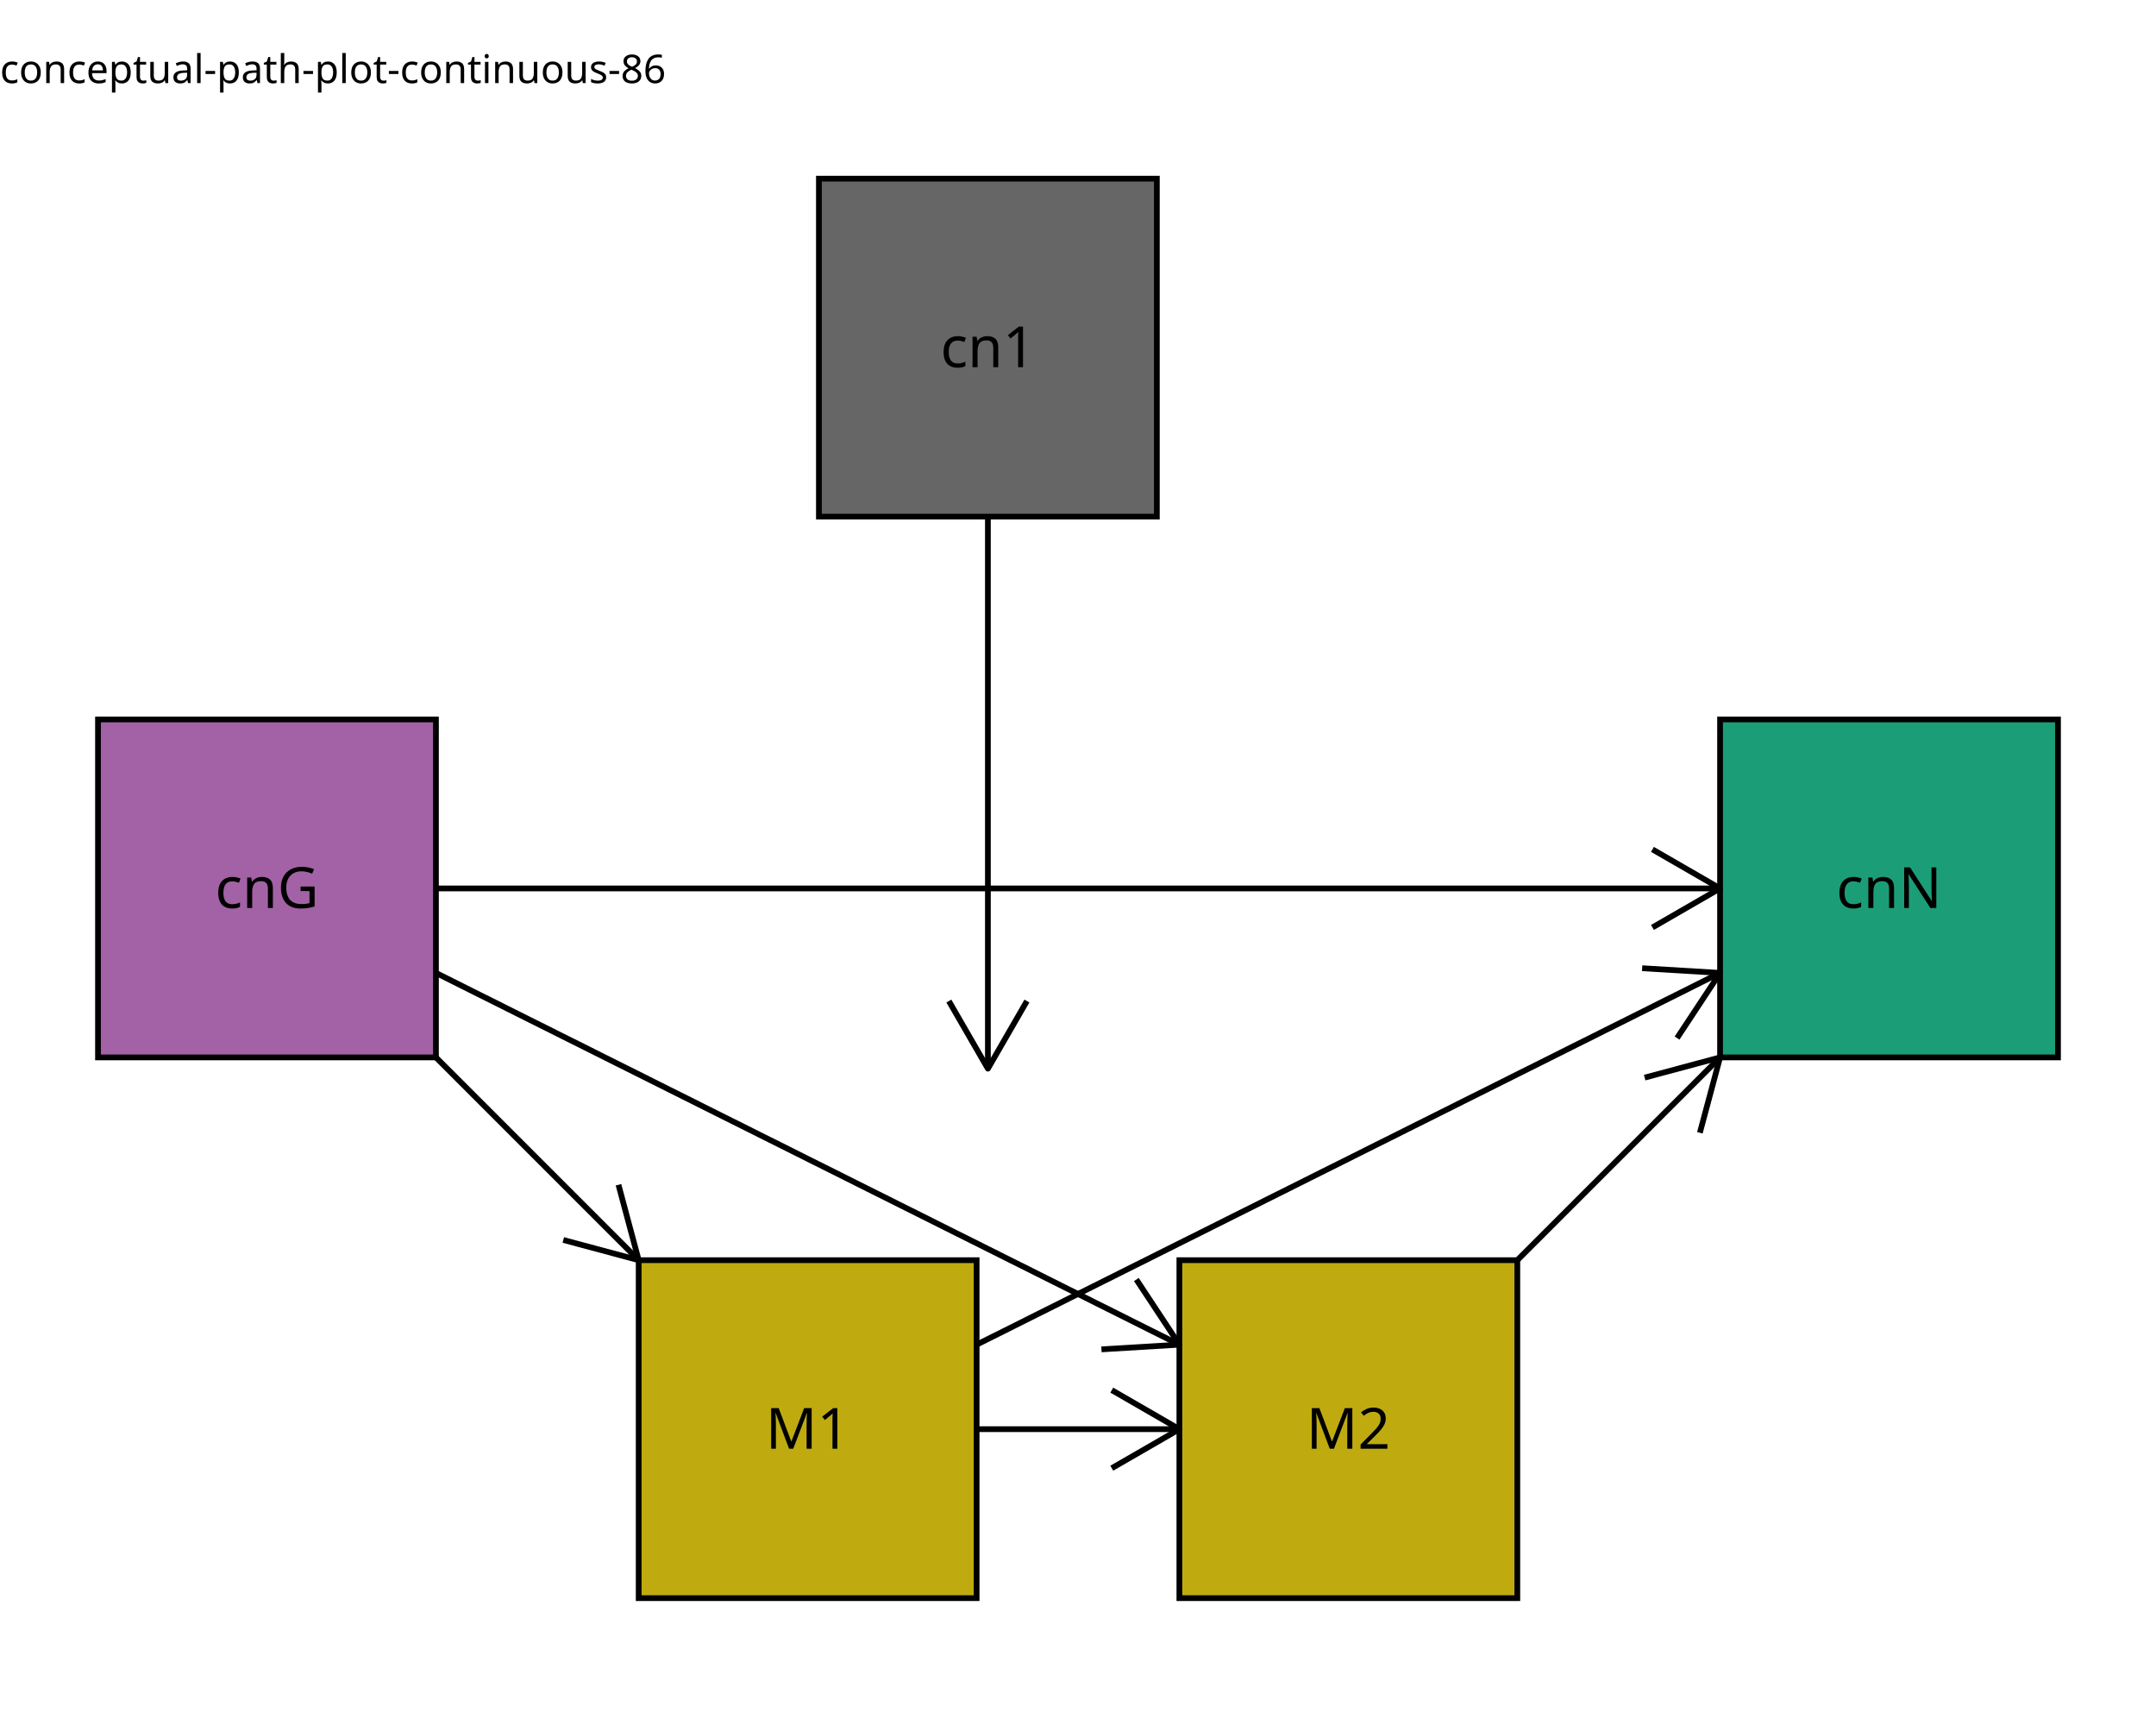
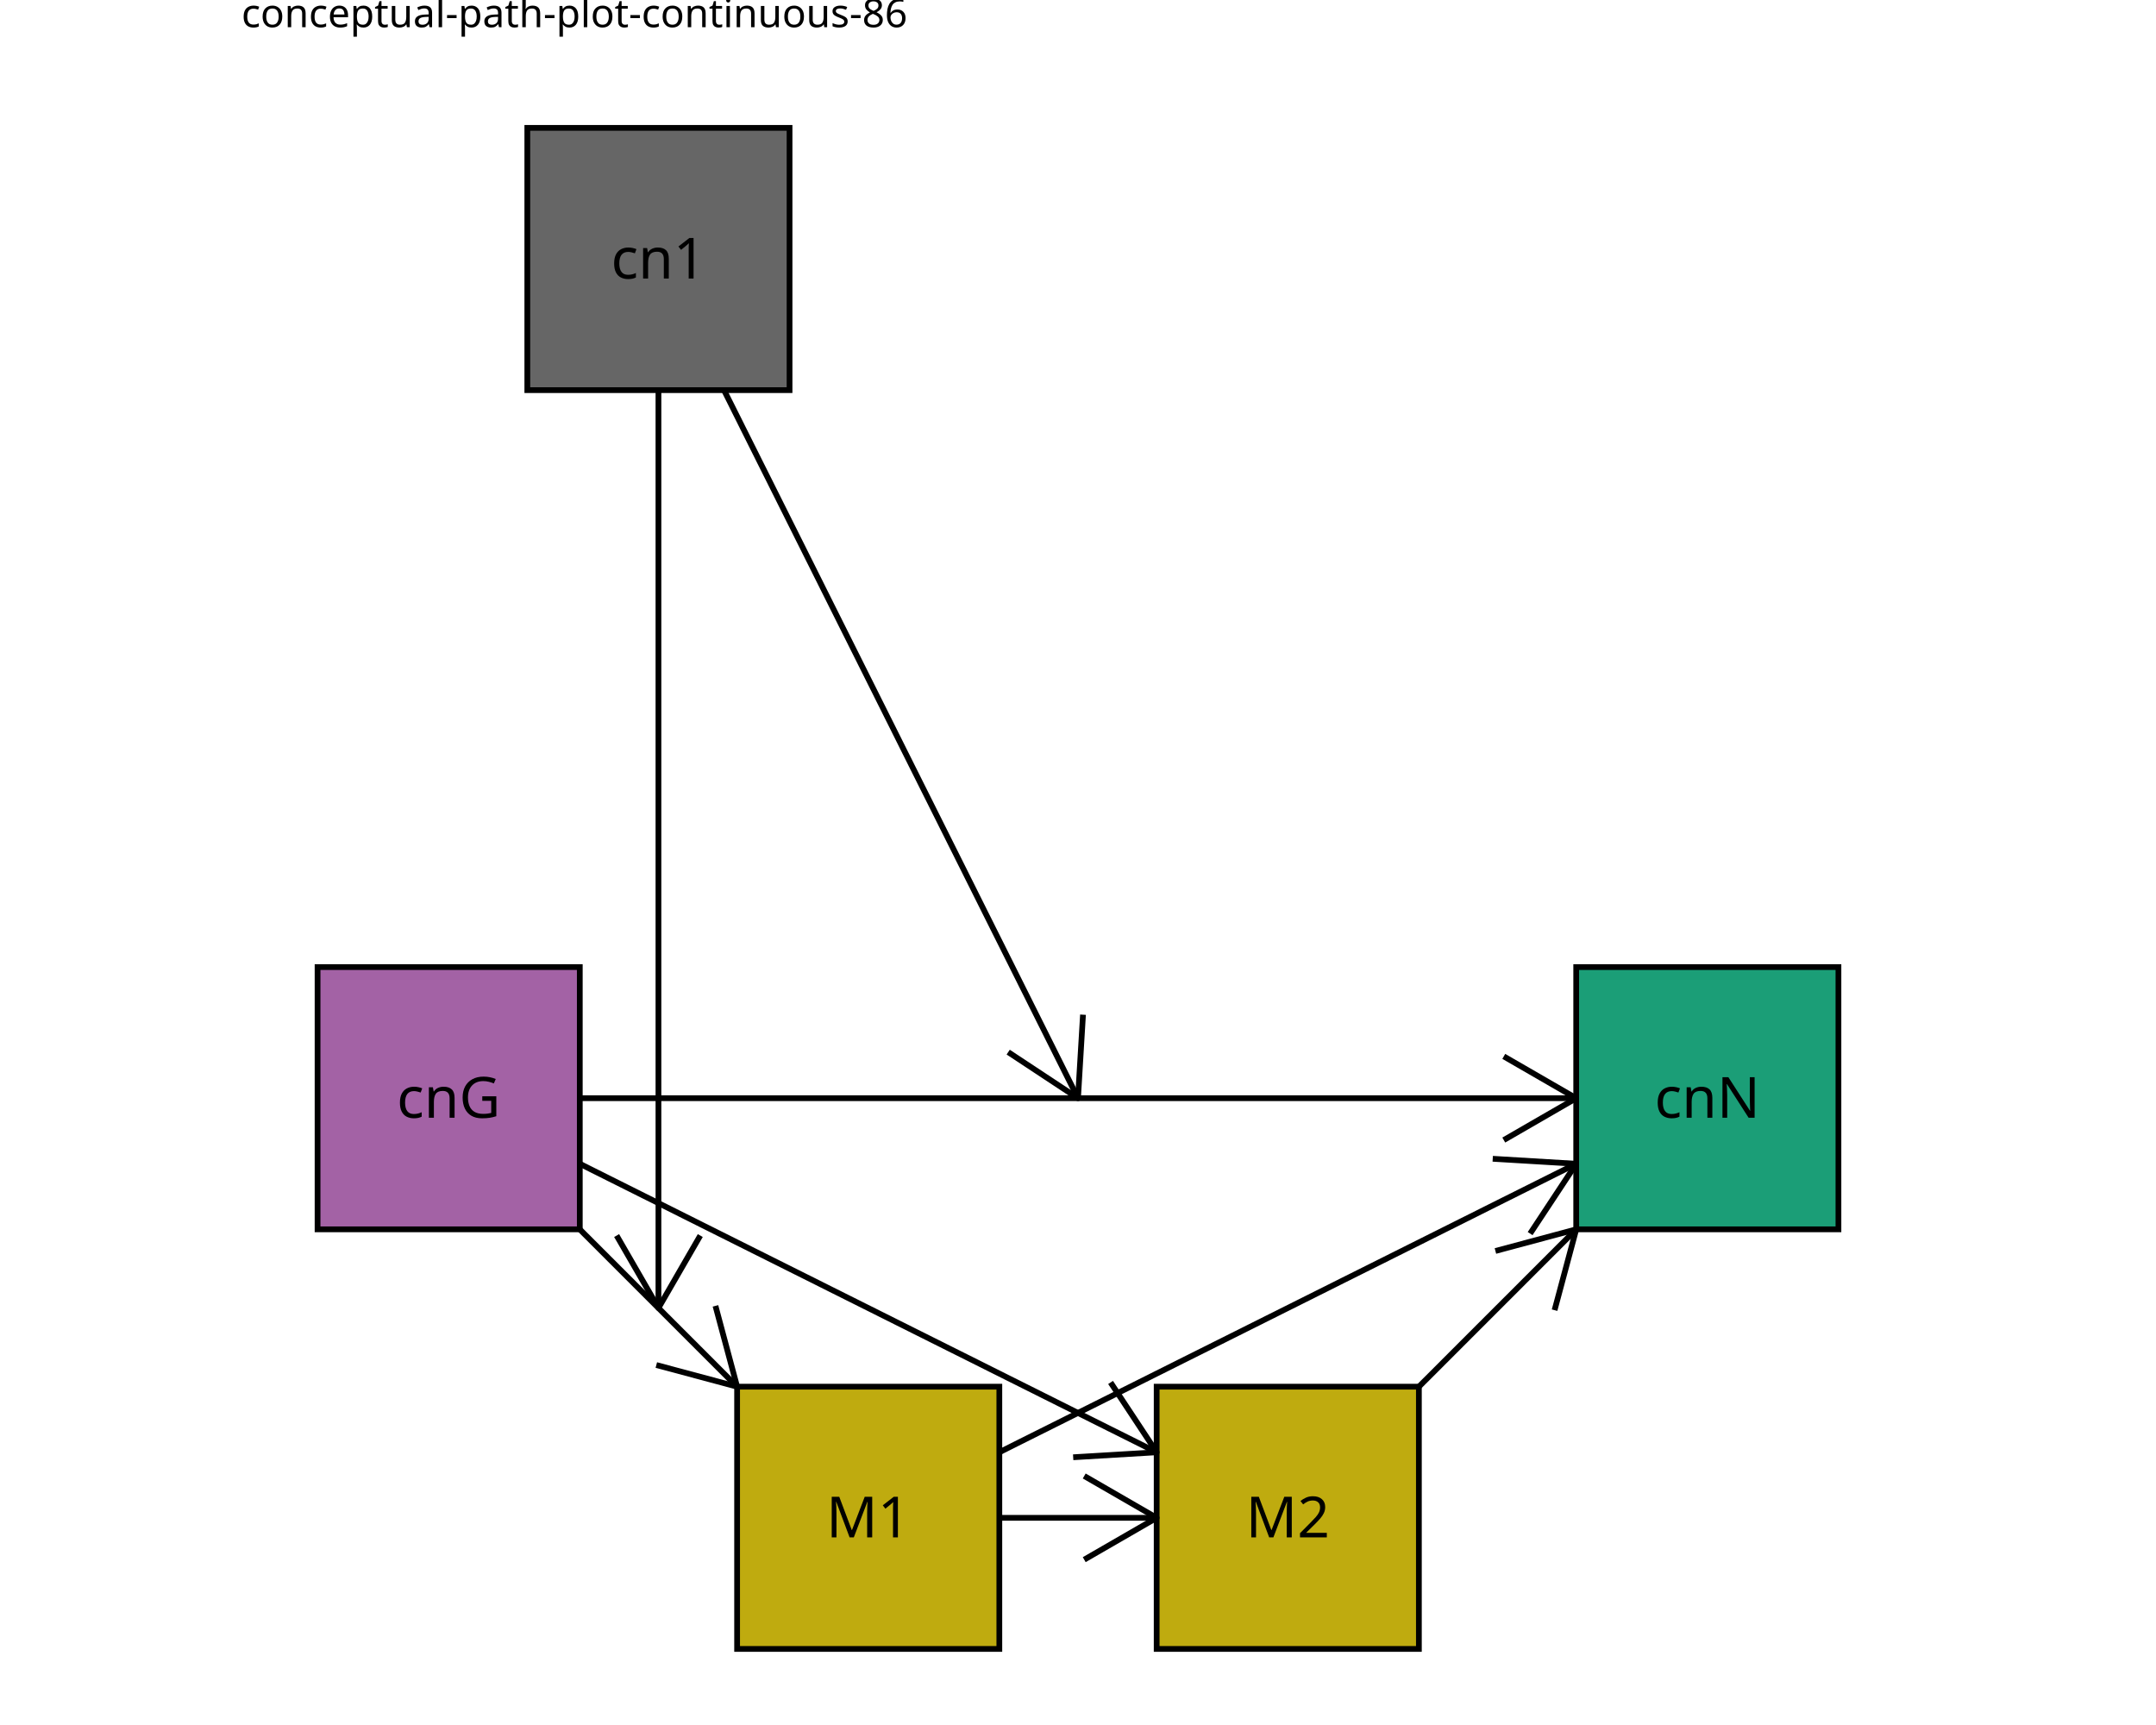
<svg xmlns="http://www.w3.org/2000/svg" class="svglite" data-engine-version="2.0" width="720.00pt" height="576.00pt" viewBox="0 0 720.00 576.00">
  <defs>
    <style type="text/css">
    .svglite line, .svglite polyline, .svglite polygon, .svglite path, .svglite rect, .svglite circle {
      fill: none;
      stroke: #000000;
      stroke-linecap: round;
      stroke-linejoin: round;
      stroke-miterlimit: 10.00;
    }
  </style>
  </defs>
  <rect width="100%" height="100%" style="stroke: none; fill: #FFFFFF;" />
  <defs>
    <clipPath id="cpMC4wMHw3MjAuMDB8MC4wMHw1NzYuMDA=">
      <rect x="0.00" y="0.00" width="720.00" height="576.00" />
    </clipPath>
  </defs>
  <g clip-path="url(#cpMC4wMHw3MjAuMDB8MC4wMHw1NzYuMDA=)">
</g>
  <defs>
-     <clipPath id="cpMC4wMHw3MjAuMDB8MTguNjZ8NTU3LjM0">
-       <rect x="0.00" y="18.66" width="720.00" height="538.68" />
+     <clipPath id="cpODAuNjV8NjM5LjM1fDAuMDB8NTc2LjAw">
+       <rect x="80.65" y="0.00" width="558.70" height="576.00" />
    </clipPath>
  </defs>
-   <g clip-path="url(#cpMC4wMHw3MjAuMDB8MTguNjZ8NTU3LjM0)">
-     <rect x="0.00" y="18.66" width="720.00" height="538.68" style="stroke-width: 10.67; stroke: none;" />
+   <g clip-path="url(#cpODAuNjV8NjM5LjM1fDAuMDB8NTc2LjAw)">
+     <rect x="80.65" y="0.00" width="558.70" height="576.00" style="stroke-width: 10.67; stroke: none;" />
  </g>
  <g clip-path="url(#cpMC4wMHw3MjAuMDB8MC4wMHw1NzYuMDA=)">
</g>
  <defs>
-     <clipPath id="cpMC4wMHw3MjAuMDB8MzUuOTZ8NTU3LjM0">
-       <rect x="0.00" y="35.96" width="720.00" height="521.38" />
+     <clipPath id="cpODAuNjV8NjM5LjM1fDE3LjMwfDU3Ni4wMA==">
+       <rect x="80.65" y="17.30" width="558.70" height="558.70" />
    </clipPath>
  </defs>
-   <g clip-path="url(#cpMC4wMHw3MjAuMDB8MzUuOTZ8NTU3LjM0)">
-     <rect x="0.00" y="35.96" width="720.00" height="521.38" style="stroke-width: 10.67; stroke: none;" />
-     <rect x="32.73" y="240.23" width="112.85" height="112.85" style="stroke-width: 1.92; stroke-linecap: butt; stroke-linejoin: miter; fill: #A362A5;" />
-     <rect x="574.42" y="240.23" width="112.85" height="112.85" style="stroke-width: 1.92; stroke-linecap: butt; stroke-linejoin: miter; fill: #1B9E77;" />
-     <rect x="213.29" y="420.79" width="112.85" height="112.85" style="stroke-width: 1.92; stroke-linecap: butt; stroke-linejoin: miter; fill: #BFAB0F;" />
-     <rect x="393.86" y="420.79" width="112.85" height="112.85" style="stroke-width: 1.92; stroke-linecap: butt; stroke-linejoin: miter; fill: #BFAB0F;" />
-     <rect x="273.48" y="59.66" width="112.85" height="112.85" style="stroke-width: 1.92; stroke-linecap: butt; stroke-linejoin: miter; fill: #666666;" />
-     <rect x="273.48" y="300.41" width="112.85" height="112.85" style="stroke-width: 1.92; stroke: none; stroke-linecap: butt; stroke-linejoin: miter;" />
-     <polyline points="145.58,296.65 149.34,296.65 154.81,296.65 160.28,296.65 165.76,296.65 171.23,296.65 176.70,296.65 182.17,296.65 187.64,296.65 193.11,296.65 198.59,296.65 204.06,296.65 209.53,296.65 215.00,296.65 220.47,296.65 225.94,296.65 231.42,296.65 236.89,296.65 242.36,296.65 247.83,296.65 253.30,296.65 258.77,296.65 264.25,296.65 269.72,296.65 275.19,296.65 280.66,296.65 286.13,296.65 291.60,296.65 297.08,296.65 302.55,296.65 308.02,296.65 313.49,296.65 318.96,296.65 324.43,296.65 329.91,296.65 335.38,296.65 340.85,296.65 346.32,296.65 351.79,296.65 357.26,296.65 362.74,296.65 368.21,296.65 373.68,296.65 379.15,296.65 384.62,296.65 390.09,296.65 395.57,296.65 401.04,296.65 406.51,296.65 411.98,296.65 417.45,296.65 422.92,296.65 428.40,296.65 433.87,296.65 439.34,296.65 444.81,296.65 450.28,296.65 455.75,296.65 461.23,296.65 466.70,296.65 472.17,296.65 477.64,296.65 483.11,296.65 488.58,296.65 494.06,296.65 499.53,296.65 505.00,296.65 510.47,296.65 515.94,296.65 521.41,296.65 526.89,296.65 532.36,296.65 537.83,296.65 543.30,296.65 548.77,296.65 554.24,296.65 559.72,296.65 565.19,296.65 570.66,296.65 574.42,296.65 " style="stroke-width: 1.92; stroke-linecap: butt;" />
-     <polyline points="551.84,309.69 574.42,296.65 551.84,283.62 " style="stroke-width: 1.92; stroke-linecap: butt;" />
-     <polyline points="145.58,353.08 145.69,353.19 147.52,355.02 149.34,356.84 151.17,358.66 152.99,360.49 154.81,362.31 156.64,364.14 158.46,365.96 160.28,367.78 162.11,369.61 163.93,371.43 165.76,373.26 167.58,375.08 169.40,376.90 171.23,378.73 173.05,380.55 174.88,382.37 176.70,384.20 178.52,386.02 180.35,387.85 182.17,389.67 184.00,391.49 185.82,393.32 187.64,395.14 189.47,396.97 191.29,398.79 193.11,400.61 194.94,402.44 196.76,404.26 198.59,406.08 200.41,407.91 202.23,409.73 204.06,411.56 205.88,413.38 207.71,415.20 209.53,417.03 211.35,418.85 213.18,420.68 213.29,420.79 " style="stroke-width: 1.92; stroke-linecap: butt;" />
-     <polyline points="188.11,414.04 213.29,420.79 206.54,395.61 " style="stroke-width: 1.92; stroke-linecap: butt;" />
-     <polyline points="145.58,324.87 147.52,325.83 151.17,327.66 154.81,329.48 158.46,331.31 162.11,333.13 165.76,334.95 169.40,336.78 173.05,338.60 176.70,340.43 180.35,342.25 184.00,344.07 187.64,345.90 191.29,347.72 194.94,349.54 198.59,351.37 202.23,353.19 205.88,355.02 209.53,356.84 213.18,358.66 216.83,360.49 220.47,362.31 224.12,364.14 227.77,365.96 231.42,367.78 235.06,369.61 238.71,371.43 242.36,373.26 246.01,375.08 249.66,376.90 253.30,378.73 256.95,380.55 260.60,382.37 264.25,384.20 267.89,386.02 271.54,387.85 275.19,389.67 278.84,391.49 282.49,393.32 286.13,395.14 289.78,396.97 293.43,398.79 297.08,400.61 300.72,402.44 304.37,404.26 308.02,406.08 311.67,407.91 315.31,409.73 318.96,411.56 322.61,413.38 326.26,415.20 329.91,417.03 333.55,418.85 337.20,420.68 340.85,422.50 344.50,424.32 348.14,426.15 351.79,427.97 355.44,429.80 359.09,431.62 362.74,433.44 366.38,435.27 370.03,437.09 373.68,438.91 377.33,440.74 380.97,442.56 384.62,444.39 388.27,446.21 391.92,448.03 393.86,449.00 " style="stroke-width: 1.92; stroke-linecap: butt;" />
-     <polyline points="367.83,450.57 393.86,449.00 379.49,427.25 " style="stroke-width: 1.92; stroke-linecap: butt;" />
-     <polyline points="326.14,449.00 328.08,448.03 331.73,446.21 335.38,444.39 339.03,442.56 342.67,440.74 346.32,438.91 349.97,437.09 353.62,435.27 357.26,433.44 360.91,431.62 364.56,429.80 368.21,427.97 371.86,426.15 375.50,424.32 379.15,422.50 382.80,420.68 386.45,418.85 390.09,417.03 393.74,415.20 397.39,413.38 401.04,411.56 404.69,409.73 408.33,407.91 411.98,406.08 415.63,404.26 419.28,402.44 422.92,400.61 426.57,398.79 430.22,396.97 433.87,395.14 437.51,393.32 441.16,391.49 444.81,389.67 448.46,387.85 452.11,386.02 455.75,384.20 459.40,382.37 463.05,380.55 466.70,378.73 470.34,376.90 473.99,375.08 477.64,373.26 481.29,371.43 484.94,369.61 488.58,367.78 492.23,365.96 495.88,364.14 499.53,362.31 503.17,360.49 506.82,358.66 510.47,356.84 514.12,355.02 517.77,353.19 521.41,351.37 525.06,349.54 528.71,347.72 532.36,345.90 536.00,344.07 539.65,342.25 543.30,340.43 546.95,338.60 550.60,336.78 554.24,334.95 557.89,333.13 561.54,331.31 565.19,329.48 568.83,327.66 572.48,325.83 574.42,324.87 " style="stroke-width: 1.92; stroke-linecap: butt;" />
-     <polyline points="560.06,346.62 574.42,324.87 548.40,323.30 " style="stroke-width: 1.92; stroke-linecap: butt;" />
-     <polyline points="326.14,477.22 326.26,477.22 328.08,477.22 329.91,477.22 331.73,477.22 333.55,477.22 335.38,477.22 337.20,477.22 339.03,477.22 340.85,477.22 342.67,477.22 344.50,477.22 346.32,477.22 348.14,477.22 349.97,477.22 351.79,477.22 353.62,477.22 355.44,477.22 357.26,477.22 359.09,477.22 360.91,477.22 362.74,477.22 364.56,477.22 366.38,477.22 368.21,477.22 370.03,477.22 371.86,477.22 373.68,477.22 375.50,477.22 377.33,477.22 379.15,477.22 380.97,477.22 382.80,477.22 384.62,477.22 386.45,477.22 388.27,477.22 390.09,477.22 391.92,477.22 393.74,477.22 393.86,477.22 " style="stroke-width: 1.92; stroke-linecap: butt;" />
-     <polyline points="371.28,490.25 393.86,477.22 371.28,464.18 " style="stroke-width: 1.92; stroke-linecap: butt;" />
-     <polyline points="506.82,420.68 508.65,418.85 510.47,417.03 512.29,415.20 514.12,413.38 515.94,411.56 517.77,409.73 519.59,407.91 521.41,406.08 523.24,404.26 525.06,402.44 526.89,400.61 528.71,398.79 530.53,396.97 532.36,395.14 534.18,393.32 536.00,391.49 537.83,389.67 539.65,387.85 541.48,386.02 543.30,384.20 545.12,382.37 546.95,380.55 548.77,378.73 550.60,376.90 552.42,375.08 554.24,373.26 556.07,371.43 557.89,369.61 559.72,367.78 561.54,365.96 563.36,364.14 565.19,362.31 567.01,360.49 568.83,358.66 570.66,356.84 572.48,355.02 574.31,353.19 574.42,353.08 " style="stroke-width: 1.92; stroke-linecap: butt;" />
-     <polyline points="567.67,378.26 574.42,353.08 549.24,359.83 " style="stroke-width: 1.92; stroke-linecap: butt;" />
-     <polyline points="329.91,172.51 329.91,174.45 329.91,176.88 329.91,179.32 329.91,181.75 329.91,184.18 329.91,186.61 329.91,189.04 329.91,191.47 329.91,193.91 329.91,196.34 329.91,198.77 329.91,201.20 329.91,203.63 329.91,206.07 329.91,208.50 329.91,210.93 329.91,213.36 329.91,215.79 329.91,218.23 329.91,220.66 329.91,223.09 329.91,225.52 329.91,227.95 329.91,230.38 329.91,232.82 329.91,235.25 329.91,237.68 329.91,240.11 329.91,242.54 329.91,244.98 329.91,247.41 329.91,249.84 329.91,252.27 329.91,254.70 329.91,257.13 329.91,259.57 329.91,262.00 329.91,264.43 329.91,266.86 329.91,269.29 329.91,271.73 329.91,274.16 329.91,276.59 329.91,279.02 329.91,281.45 329.91,283.88 329.91,286.32 329.91,288.75 329.91,291.18 329.91,293.61 329.91,296.04 329.91,298.48 329.91,300.91 329.91,303.34 329.91,305.77 329.91,308.20 329.91,310.64 329.91,313.07 329.91,315.50 329.91,317.93 329.91,320.36 329.91,322.79 329.91,325.23 329.91,327.66 329.91,330.09 329.91,332.52 329.91,334.95 329.91,337.39 329.91,339.82 329.91,342.25 329.91,344.68 329.91,347.11 329.91,349.54 329.91,351.98 329.91,354.41 329.91,356.84 " style="stroke-width: 1.92; stroke-linecap: butt;" />
-     <polyline points="316.87,334.26 329.91,356.84 342.94,334.26 " style="stroke-width: 1.92; stroke-linecap: butt;" />
-     <text x="89.15" y="303.18" text-anchor="middle" style="font-size: 18.97px; font-family: sans;" textLength="34.80px" lengthAdjust="spacingAndGlyphs">cnG</text>
-     <text x="630.85" y="303.18" text-anchor="middle" style="font-size: 18.97px; font-family: sans;" textLength="33.74px" lengthAdjust="spacingAndGlyphs">cnN</text>
-     <text x="269.72" y="483.74" text-anchor="middle" style="font-size: 18.97px; font-family: sans;" textLength="26.36px" lengthAdjust="spacingAndGlyphs">M1</text>
-     <text x="450.28" y="483.74" text-anchor="middle" style="font-size: 18.97px; font-family: sans;" textLength="26.36px" lengthAdjust="spacingAndGlyphs">M2</text>
-     <text x="329.91" y="122.61" text-anchor="middle" style="font-size: 18.97px; font-family: sans;" textLength="30.59px" lengthAdjust="spacingAndGlyphs">cn1</text>
+   <g clip-path="url(#cpODAuNjV8NjM5LjM1fDE3LjMwfDU3Ni4wMA==)">
+     <rect x="80.65" y="17.30" width="558.70" height="558.70" style="stroke-width: 10.67; stroke: none;" />
+     <rect x="106.05" y="322.92" width="87.57" height="87.57" style="stroke-width: 1.92; stroke-linecap: butt; stroke-linejoin: miter; fill: #A362A5;" />
+     <rect x="526.38" y="322.92" width="87.57" height="87.57" style="stroke-width: 1.92; stroke-linecap: butt; stroke-linejoin: miter; fill: #1B9E77;" />
+     <rect x="246.16" y="463.03" width="87.57" height="87.57" style="stroke-width: 1.92; stroke-linecap: butt; stroke-linejoin: miter; fill: #BFAB0F;" />
+     <rect x="386.27" y="463.03" width="87.57" height="87.57" style="stroke-width: 1.92; stroke-linecap: butt; stroke-linejoin: miter; fill: #BFAB0F;" />
+     <rect x="176.10" y="42.70" width="87.57" height="87.57" style="stroke-width: 1.92; stroke-linecap: butt; stroke-linejoin: miter; fill: #666666;" />
+     <rect x="316.22" y="322.92" width="87.57" height="87.57" style="stroke-width: 1.92; stroke: none; stroke-linecap: butt; stroke-linejoin: miter;" />
+     <rect x="176.10" y="392.98" width="87.57" height="87.57" style="stroke-width: 1.92; stroke: none; stroke-linecap: butt; stroke-linejoin: miter;" />
+     <polyline points="193.62,366.71 196.54,366.71 200.78,366.71 205.03,366.71 209.27,366.71 213.52,366.71 217.77,366.71 222.01,366.71 226.26,366.71 230.50,366.71 234.75,366.71 238.99,366.71 243.24,366.71 247.49,366.71 251.73,366.71 255.98,366.71 260.22,366.71 264.47,366.71 268.72,366.71 272.96,366.71 277.21,366.71 281.45,366.71 285.70,366.71 289.94,366.71 294.19,366.71 298.44,366.71 302.68,366.71 306.93,366.71 311.17,366.71 315.42,366.71 319.66,366.71 323.91,366.71 328.16,366.71 332.40,366.71 336.65,366.71 340.89,366.71 345.14,366.71 349.39,366.71 353.63,366.71 357.88,366.71 362.12,366.71 366.37,366.71 370.61,366.71 374.86,366.71 379.11,366.71 383.35,366.71 387.60,366.71 391.84,366.71 396.09,366.71 400.34,366.71 404.58,366.71 408.83,366.71 413.07,366.71 417.32,366.71 421.56,366.71 425.81,366.71 430.06,366.71 434.30,366.71 438.55,366.71 442.79,366.71 447.04,366.71 451.28,366.71 455.53,366.71 459.78,366.71 464.02,366.71 468.27,366.71 472.51,366.71 476.76,366.71 481.01,366.71 485.25,366.71 489.50,366.71 493.74,366.71 497.99,366.71 502.23,366.71 506.48,366.71 510.73,366.71 514.97,366.71 519.22,366.71 523.46,366.71 526.38,366.71 " style="stroke-width: 1.92; stroke-linecap: butt;" />
+     <polyline points="502.19,380.68 526.38,366.71 502.19,352.74 " style="stroke-width: 1.92; stroke-linecap: butt;" />
+     <polyline points="219.89,130.27 219.89,132.48 219.89,136.02 219.89,139.56 219.89,143.10 219.89,146.63 219.89,150.17 219.89,153.71 219.89,157.25 219.89,160.79 219.89,164.32 219.89,167.86 219.89,171.40 219.89,174.94 219.89,178.48 219.89,182.02 219.89,185.55 219.89,189.09 219.89,192.63 219.89,196.17 219.89,199.71 219.89,203.24 219.89,206.78 219.89,210.32 219.89,213.86 219.89,217.40 219.89,220.93 219.89,224.47 219.89,228.01 219.89,231.55 219.89,235.09 219.89,238.63 219.89,242.16 219.89,245.70 219.89,249.24 219.89,252.78 219.89,256.32 219.89,259.85 219.89,263.39 219.89,266.93 219.89,270.47 219.89,274.01 219.89,277.55 219.89,281.08 219.89,284.62 219.89,288.16 219.89,291.70 219.89,295.24 219.89,298.77 219.89,302.31 219.89,305.85 219.89,309.39 219.89,312.93 219.89,316.47 219.89,320.00 219.89,323.54 219.89,327.08 219.89,330.62 219.89,334.16 219.89,337.69 219.89,341.23 219.89,344.77 219.89,348.31 219.89,351.85 219.89,355.39 219.89,358.92 219.89,362.46 219.89,366.00 219.89,369.54 219.89,373.08 219.89,376.61 219.89,380.15 219.89,383.69 219.89,387.23 219.89,390.77 219.89,394.31 219.89,397.84 219.89,401.38 219.89,404.92 219.89,408.46 219.89,412.00 219.89,415.53 219.89,419.07 219.89,422.61 219.89,426.15 219.89,429.69 219.89,433.23 219.89,436.76 " style="stroke-width: 1.92; stroke-linecap: butt;" />
+     <polyline points="205.92,412.57 219.89,436.76 233.86,412.57 " style="stroke-width: 1.92; stroke-linecap: butt;" />
+     <polyline points="193.62,410.49 193.71,410.58 195.12,412.00 196.54,413.41 197.95,414.83 199.37,416.24 200.78,417.66 202.20,419.07 203.61,420.49 205.03,421.90 206.44,423.32 207.86,424.73 209.27,426.15 210.69,427.56 212.10,428.98 213.52,430.40 214.93,431.81 216.35,433.23 217.77,434.64 219.18,436.06 220.60,437.47 222.01,438.89 223.43,440.30 224.84,441.72 226.26,443.13 227.67,444.55 229.09,445.96 230.50,447.38 231.92,448.79 233.33,450.21 234.75,451.62 236.16,453.04 237.58,454.45 238.99,455.87 240.41,457.29 241.82,458.70 243.24,460.12 244.66,461.53 246.07,462.95 246.16,463.03 " style="stroke-width: 1.92; stroke-linecap: butt;" />
+     <polyline points="219.18,455.80 246.16,463.03 238.93,436.05 " style="stroke-width: 1.92; stroke-linecap: butt;" />
+     <polyline points="193.62,388.60 195.12,389.35 197.95,390.77 200.78,392.18 203.61,393.60 206.44,395.01 209.27,396.43 212.10,397.84 214.93,399.26 217.77,400.67 220.60,402.09 223.43,403.50 226.26,404.92 229.09,406.34 231.92,407.75 234.75,409.17 237.58,410.58 240.41,412.00 243.24,413.41 246.07,414.83 248.90,416.24 251.73,417.66 254.56,419.07 257.39,420.49 260.22,421.90 263.05,423.32 265.88,424.73 268.72,426.15 271.55,427.56 274.38,428.98 277.21,430.40 280.04,431.81 282.87,433.23 285.70,434.64 288.53,436.06 291.36,437.47 294.19,438.89 297.02,440.30 299.85,441.72 302.68,443.13 305.51,444.55 308.34,445.96 311.17,447.38 314.00,448.79 316.83,450.21 319.66,451.62 322.50,453.04 325.33,454.45 328.16,455.87 330.99,457.29 333.82,458.70 336.65,460.12 339.48,461.53 342.31,462.95 345.14,464.36 347.97,465.78 350.80,467.19 353.63,468.61 356.46,470.02 359.29,471.44 362.12,472.85 364.95,474.27 367.78,475.68 370.61,477.10 373.45,478.51 376.28,479.93 379.11,481.34 381.94,482.76 384.77,484.18 386.27,484.93 " style="stroke-width: 1.92; stroke-linecap: butt;" />
+     <polyline points="358.39,486.60 386.27,484.93 370.88,461.62 " style="stroke-width: 1.92; stroke-linecap: butt;" />
+     <polyline points="333.73,484.93 335.23,484.18 338.06,482.76 340.89,481.34 343.72,479.93 346.55,478.51 349.39,477.10 352.22,475.68 355.05,474.27 357.88,472.85 360.71,471.44 363.54,470.02 366.37,468.61 369.20,467.19 372.03,465.78 374.86,464.36 377.69,462.95 380.52,461.53 383.35,460.12 386.18,458.70 389.01,457.29 391.84,455.87 394.67,454.45 397.50,453.04 400.34,451.62 403.17,450.21 406.00,448.79 408.83,447.38 411.66,445.96 414.49,444.55 417.32,443.13 420.15,441.72 422.98,440.30 425.81,438.89 428.64,437.47 431.47,436.06 434.30,434.64 437.13,433.23 439.96,431.81 442.79,430.40 445.62,428.98 448.45,427.56 451.28,426.15 454.12,424.73 456.95,423.32 459.78,421.90 462.61,420.49 465.44,419.07 468.27,417.66 471.10,416.24 473.93,414.83 476.76,413.41 479.59,412.00 482.42,410.58 485.25,409.17 488.08,407.75 490.91,406.34 493.74,404.92 496.57,403.50 499.40,402.09 502.23,400.67 505.07,399.26 507.90,397.84 510.73,396.43 513.56,395.01 516.39,393.60 519.22,392.18 522.05,390.77 524.88,389.35 526.38,388.60 " style="stroke-width: 1.92; stroke-linecap: butt;" />
+     <polyline points="510.99,411.91 526.38,388.60 498.50,386.93 " style="stroke-width: 1.92; stroke-linecap: butt;" />
+     <polyline points="333.73,506.82 333.82,506.82 335.23,506.82 336.65,506.82 338.06,506.82 339.48,506.82 340.89,506.82 342.31,506.82 343.72,506.82 345.14,506.82 346.55,506.82 347.97,506.82 349.39,506.82 350.80,506.82 352.22,506.82 353.63,506.82 355.05,506.82 356.46,506.82 357.88,506.82 359.29,506.82 360.71,506.82 362.12,506.82 363.54,506.82 364.95,506.82 366.37,506.82 367.78,506.82 369.20,506.82 370.61,506.82 372.03,506.82 373.45,506.82 374.86,506.82 376.28,506.82 377.69,506.82 379.11,506.82 380.52,506.82 381.94,506.82 383.35,506.82 384.77,506.82 386.18,506.82 386.27,506.82 " style="stroke-width: 1.92; stroke-linecap: butt;" />
+     <polyline points="362.08,520.79 386.27,506.82 362.08,492.85 " style="stroke-width: 1.92; stroke-linecap: butt;" />
+     <polyline points="473.84,463.03 473.93,462.95 475.34,461.53 476.76,460.12 478.18,458.70 479.59,457.29 481.01,455.87 482.42,454.45 483.84,453.04 485.25,451.62 486.67,450.21 488.08,448.79 489.50,447.38 490.91,445.96 492.33,444.55 493.74,443.13 495.16,441.72 496.57,440.30 497.99,438.89 499.40,437.47 500.82,436.06 502.23,434.64 503.65,433.23 505.07,431.81 506.48,430.40 507.90,428.98 509.31,427.56 510.73,426.15 512.14,424.73 513.56,423.32 514.97,421.90 516.39,420.49 517.80,419.07 519.22,417.66 520.63,416.24 522.05,414.83 523.46,413.41 524.88,412.00 526.29,410.58 526.38,410.49 " style="stroke-width: 1.92; stroke-linecap: butt;" />
+     <polyline points="519.15,437.48 526.38,410.49 499.40,417.72 " style="stroke-width: 1.92; stroke-linecap: butt;" />
+     <polyline points="241.78,130.27 242.53,131.77 243.95,134.60 245.36,137.43 246.78,140.26 248.19,143.10 249.61,145.93 251.02,148.76 252.44,151.59 253.85,154.42 255.27,157.25 256.69,160.08 258.10,162.91 259.52,165.74 260.93,168.57 262.35,171.40 263.76,174.23 265.18,177.06 266.59,179.89 268.01,182.72 269.42,185.55 270.84,188.38 272.25,191.21 273.67,194.04 275.08,196.88 276.50,199.71 277.91,202.54 279.33,205.37 280.74,208.20 282.16,211.03 283.58,213.86 284.99,216.69 286.41,219.52 287.82,222.35 289.24,225.18 290.65,228.01 292.07,230.84 293.48,233.67 294.90,236.50 296.31,239.33 297.73,242.16 299.14,244.99 300.56,247.83 301.97,250.66 303.39,253.49 304.80,256.32 306.22,259.15 307.63,261.98 309.05,264.81 310.47,267.64 311.88,270.47 313.30,273.30 314.71,276.13 316.13,278.96 317.54,281.79 318.96,284.62 320.37,287.45 321.79,290.28 323.20,293.11 324.62,295.94 326.03,298.77 327.45,301.61 328.86,304.44 330.28,307.27 331.69,310.10 333.11,312.93 334.53,315.76 335.94,318.59 337.36,321.42 338.77,324.25 340.19,327.08 341.60,329.91 343.02,332.74 344.43,335.57 345.85,338.40 347.26,341.23 348.68,344.06 350.09,346.89 351.51,349.72 352.92,352.56 354.34,355.39 355.75,358.22 357.17,361.05 358.58,363.88 360.00,366.71 " style="stroke-width: 1.92; stroke-linecap: butt;" />
+     <polyline points="336.69,351.32 360.00,366.71 361.67,338.82 " style="stroke-width: 1.92; stroke-linecap: butt;" />
+     <text x="149.83" y="373.23" text-anchor="middle" style="font-size: 18.97px; font-family: sans;" textLength="34.80px" lengthAdjust="spacingAndGlyphs">cnG</text>
+     <text x="570.17" y="373.23" text-anchor="middle" style="font-size: 18.97px; font-family: sans;" textLength="33.74px" lengthAdjust="spacingAndGlyphs">cnN</text>
+     <text x="289.94" y="513.35" text-anchor="middle" style="font-size: 18.97px; font-family: sans;" textLength="26.36px" lengthAdjust="spacingAndGlyphs">M1</text>
+     <text x="430.06" y="513.35" text-anchor="middle" style="font-size: 18.97px; font-family: sans;" textLength="26.36px" lengthAdjust="spacingAndGlyphs">M2</text>
+     <text x="219.89" y="93.01" text-anchor="middle" style="font-size: 18.97px; font-family: sans;" textLength="30.59px" lengthAdjust="spacingAndGlyphs">cn1</text>
  </g>
  <g clip-path="url(#cpMC4wMHw3MjAuMDB8MC4wMHw1NzYuMDA=)">
-     <text x="0.00" y="27.74" style="font-size: 13.20px; font-family: sans;" textLength="206.96px" lengthAdjust="spacingAndGlyphs">conceptual-path-plot-continuous-86</text>
+     <text x="80.65" y="9.08" style="font-size: 13.20px; font-family: sans;" textLength="206.96px" lengthAdjust="spacingAndGlyphs">conceptual-path-plot-continuous-86</text>
  </g>
</svg>
